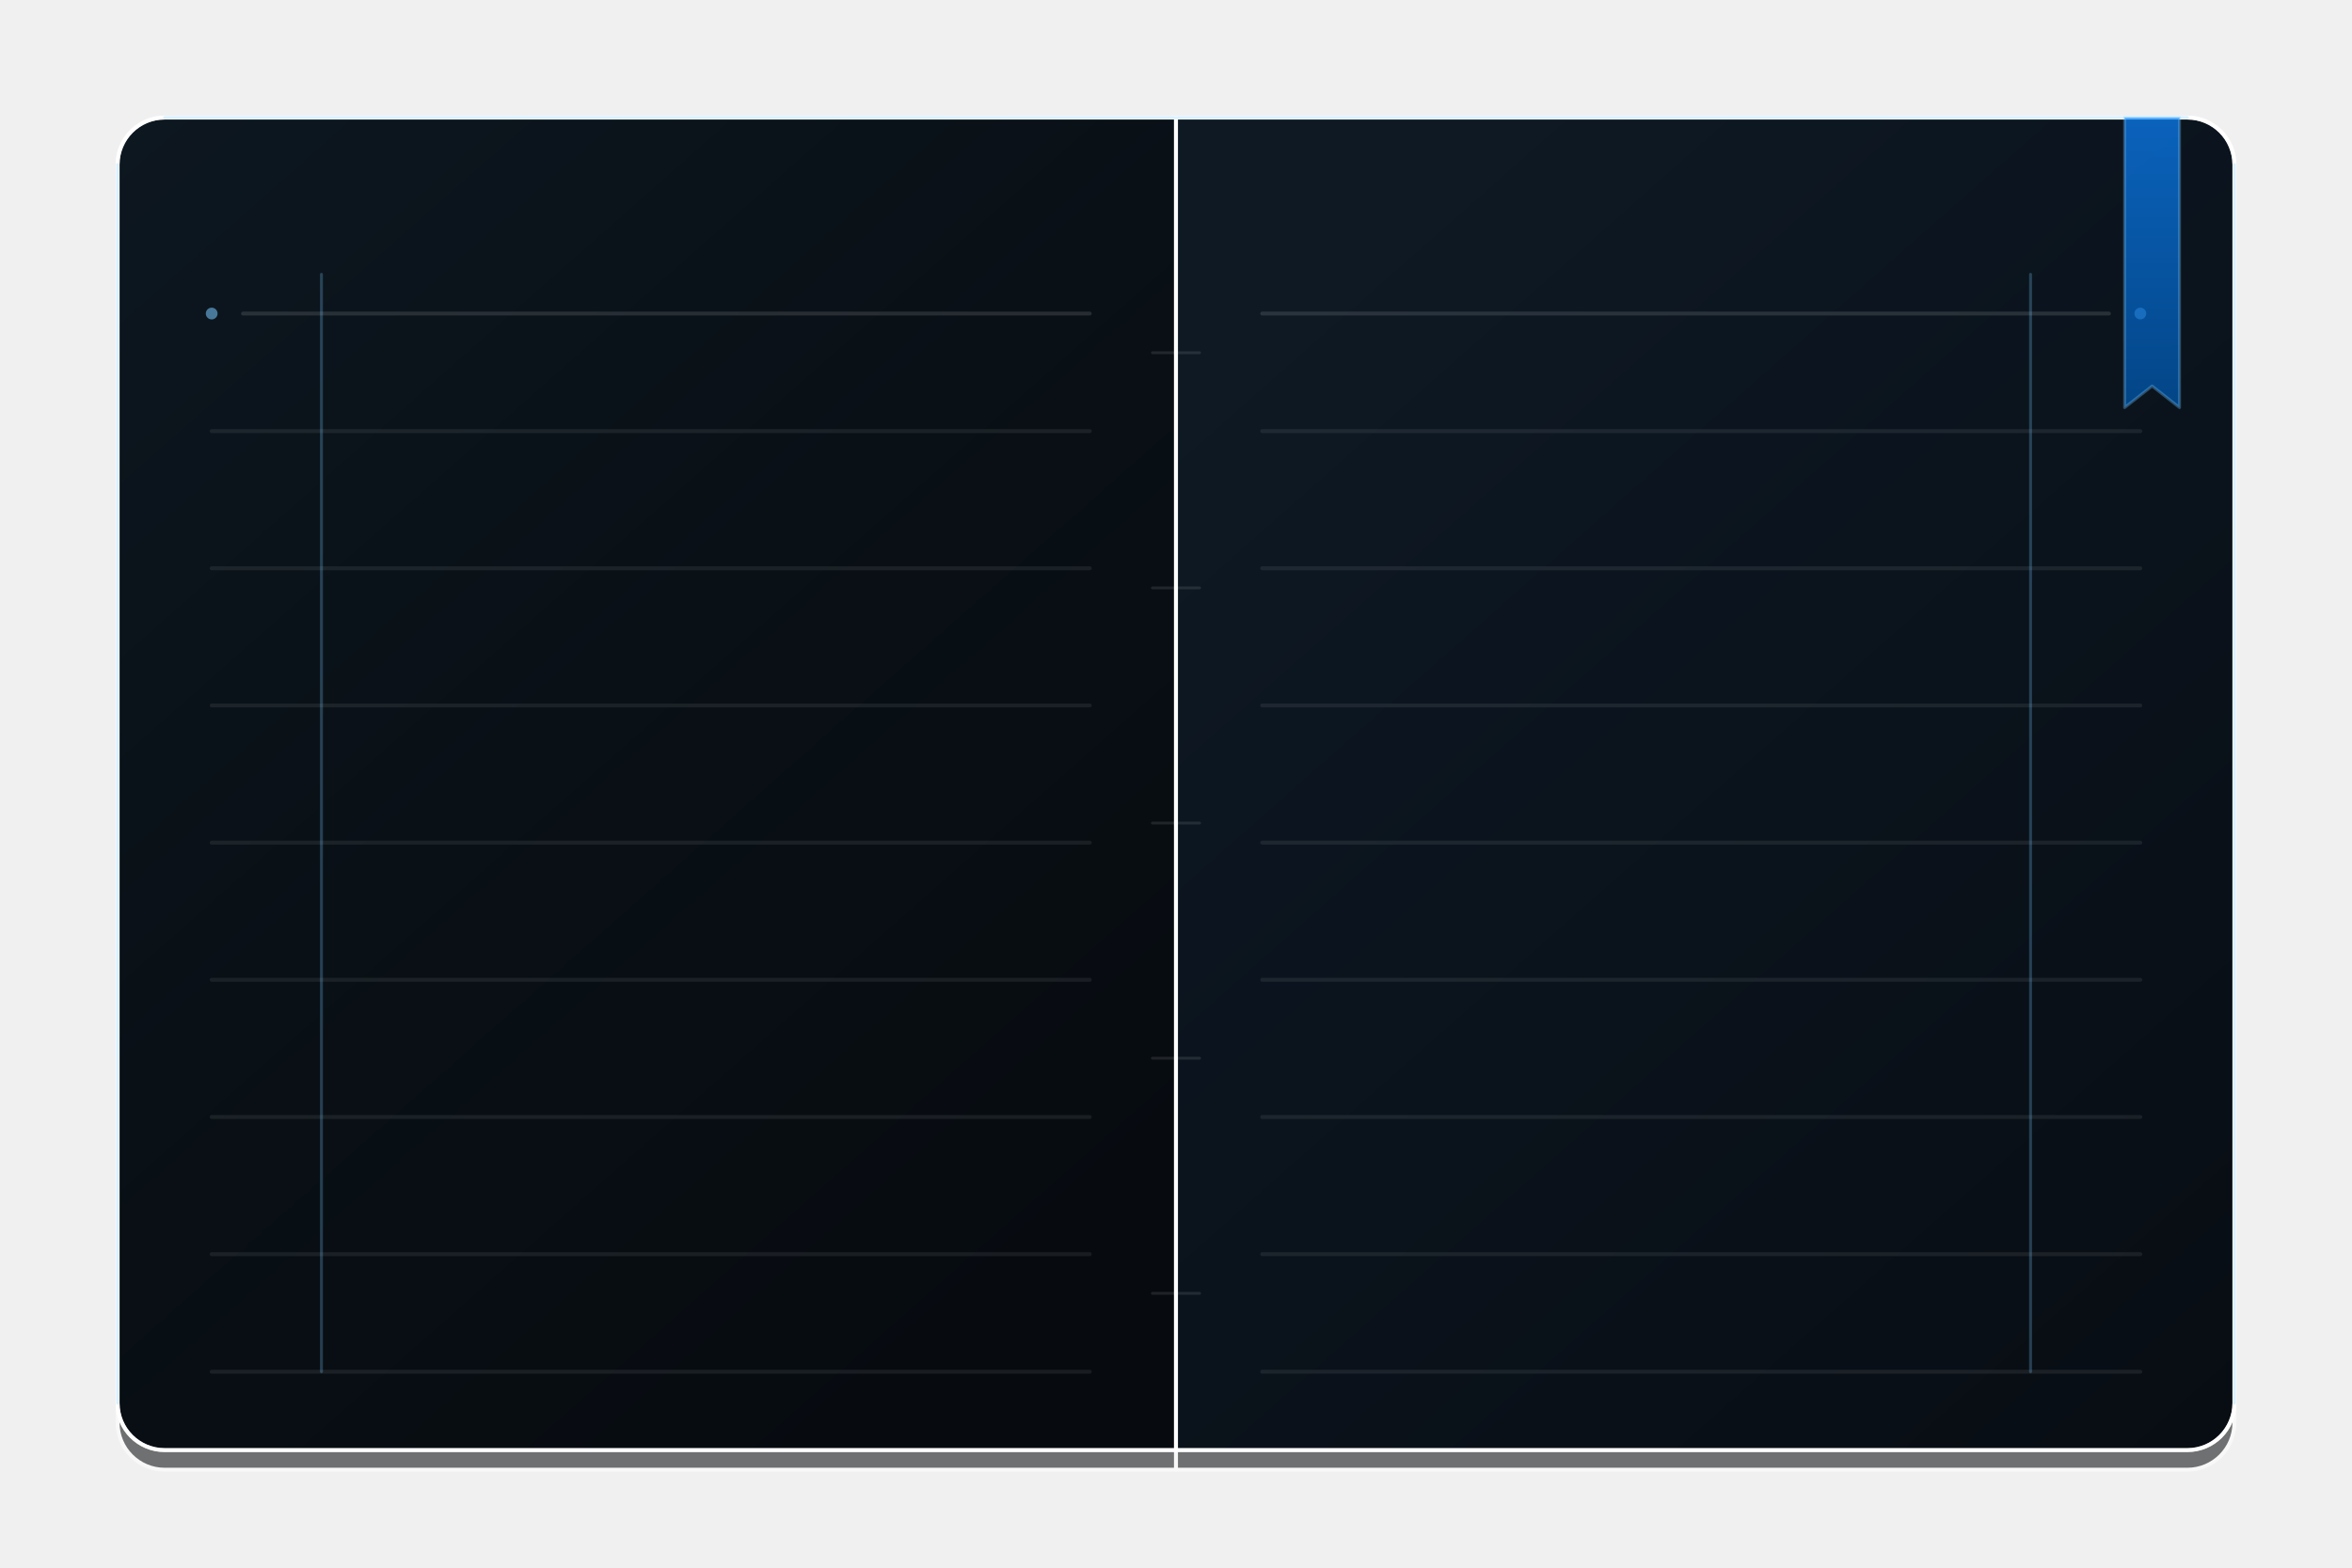
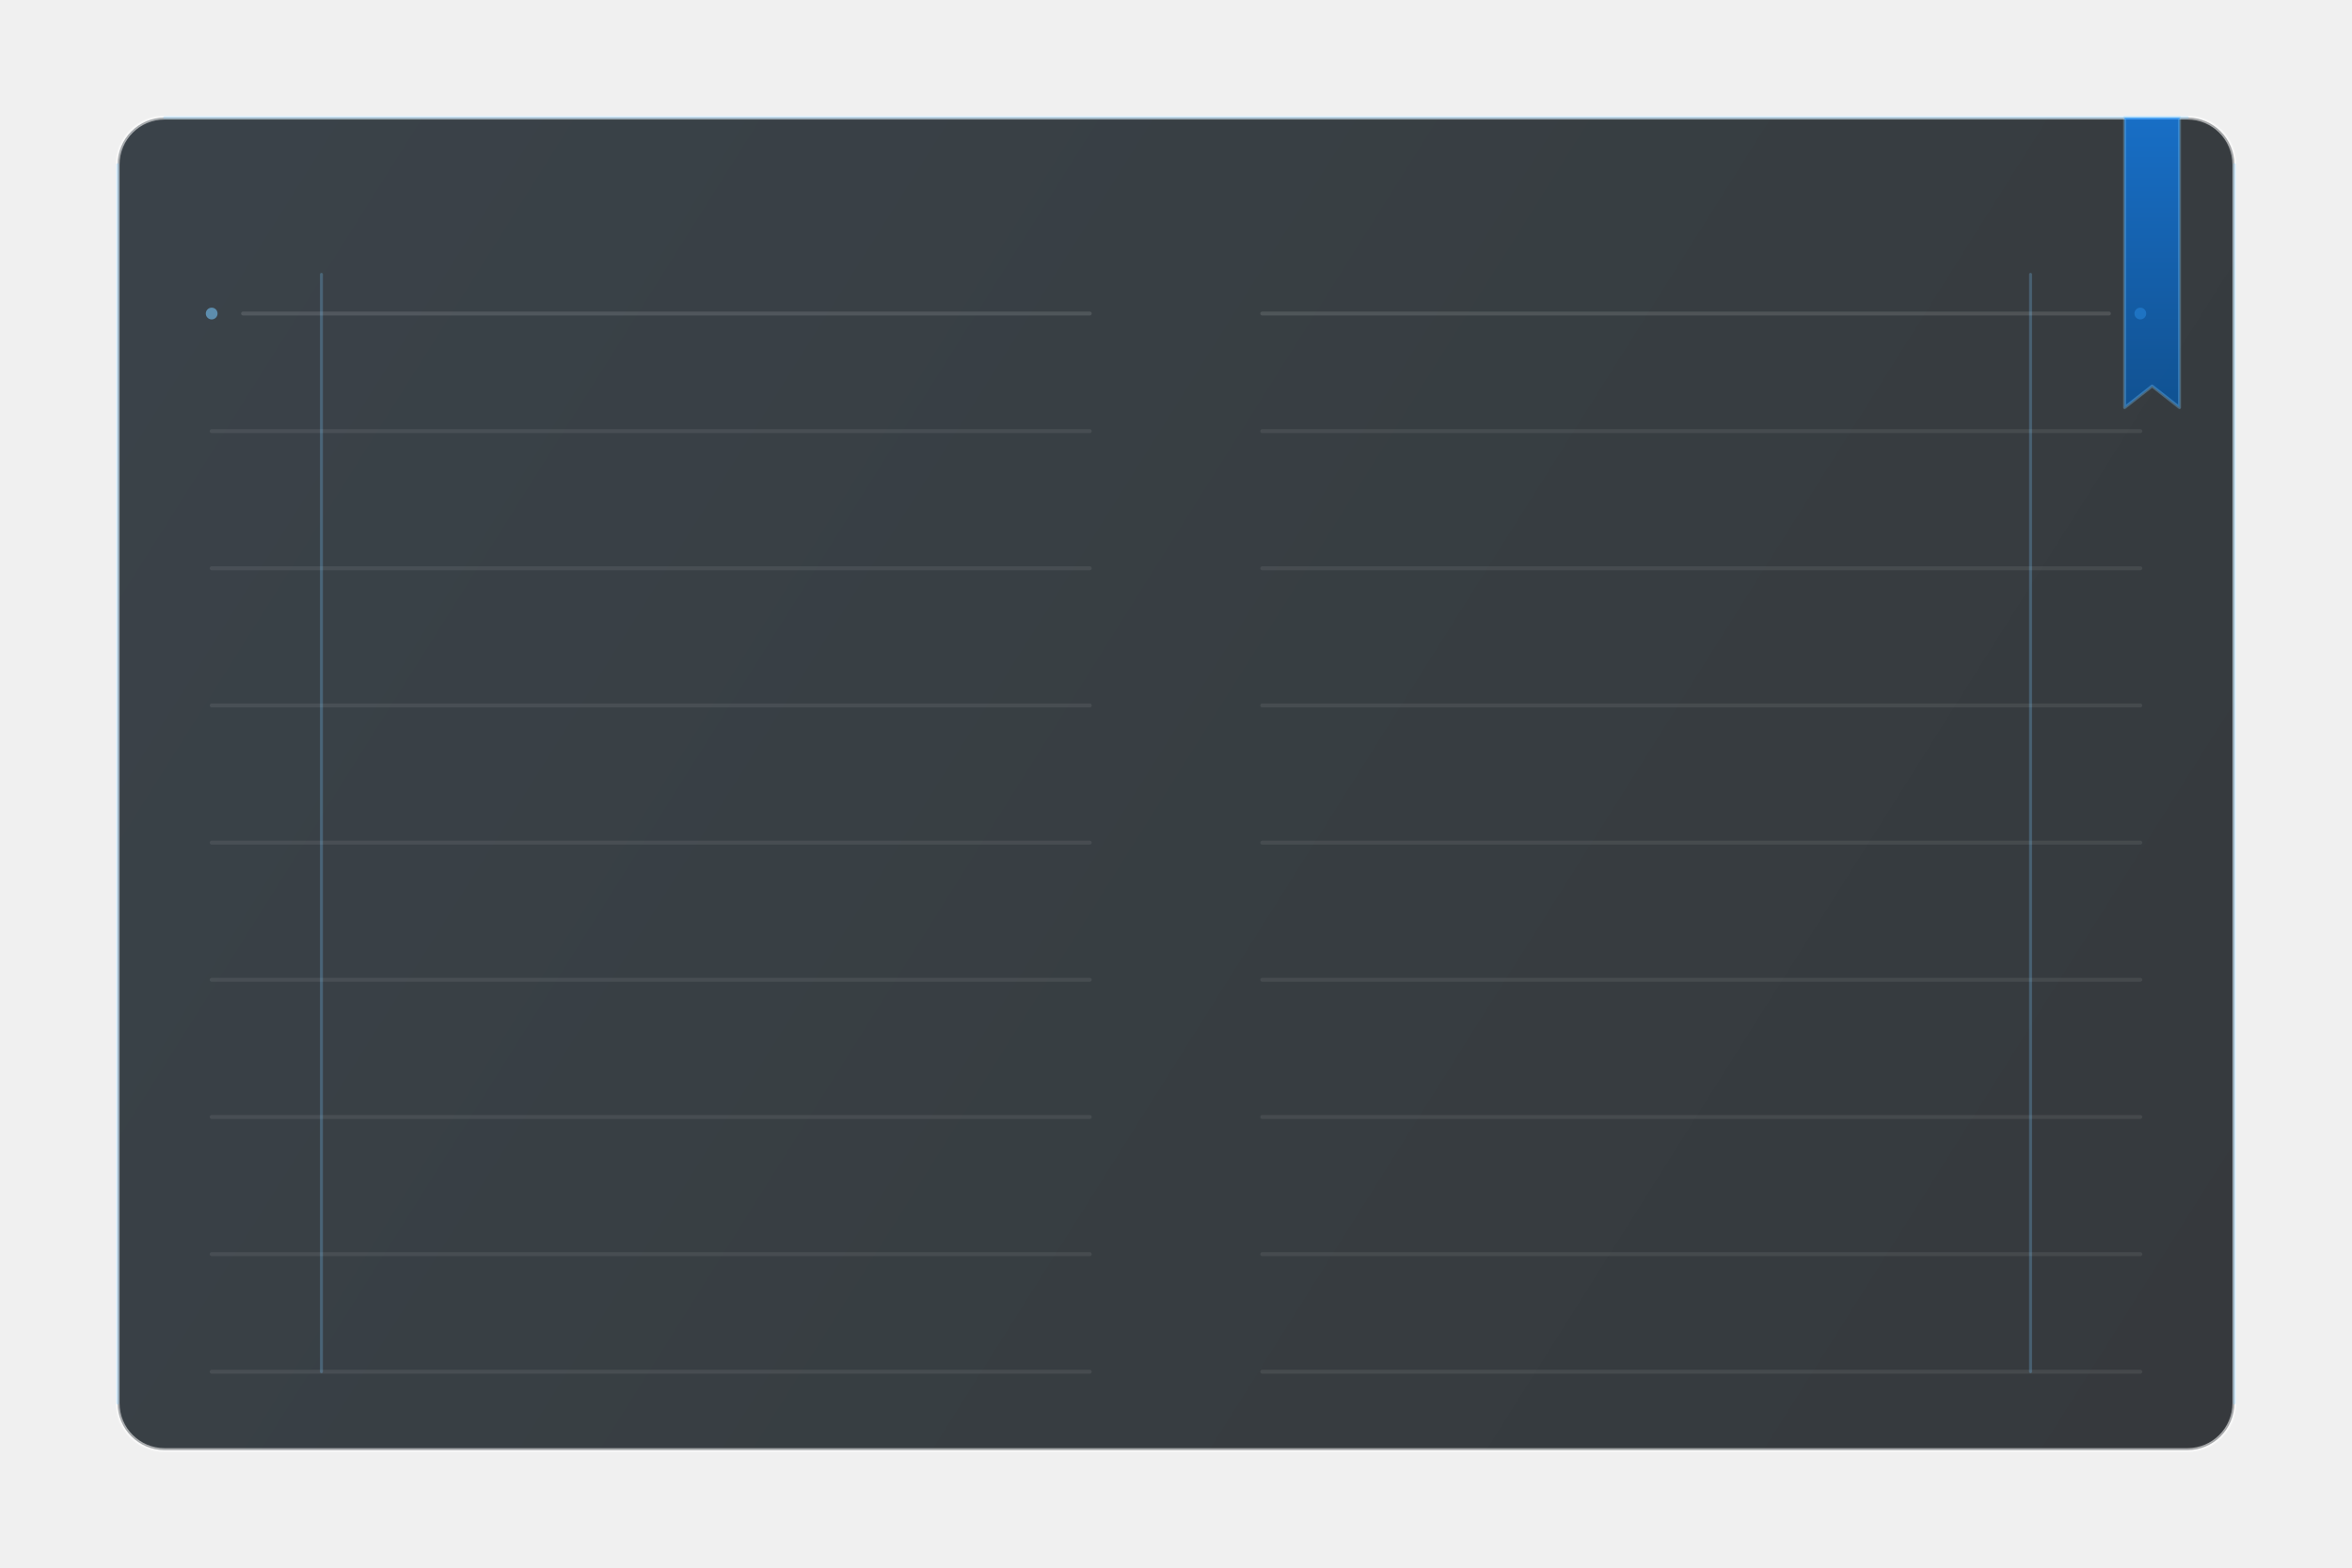
<svg xmlns="http://www.w3.org/2000/svg" viewBox="0 0 1200 800" fill="none" stroke="#fff" stroke-width="2" stroke-linecap="round" stroke-linejoin="round">
  <defs>
-     <linearGradient id="paper-left" x1="0" y1="0" x2=".7" y2="1">
+     <linearGradient id="paper-book" gradientUnits="userSpaceOnUse" x1="60" y1="60" x2="1140" y2="740">
      <stop offset="0" stop-color="#0d1720" />
-       <stop offset=".5" stop-color="#091016" />
+       <stop offset=".55" stop-color="#091116" />
      <stop offset="1" stop-color="#070b10" />
-     </linearGradient>
-     <linearGradient id="paper-right" x1=".3" y1="0" x2="1" y2="1">
-       <stop offset="0" stop-color="#0e1924" />
-       <stop offset=".5" stop-color="#0a121b" />
-       <stop offset="1" stop-color="#080d13" />
    </linearGradient>
    <linearGradient id="ribbon" x1="0" y1="0" x2="0" y2="1">
      <stop offset="0" stop-color="#0a84ff" />
      <stop offset="1" stop-color="#005bb5" />
    </linearGradient>
  </defs>
-   <g transform="translate(0 10)" opacity=".55">
-     <path d="M84 60H600V740H84a24 24 0 0 1-24-24V84a24 24 0 0 1 24-24Z" fill="#04070a" vector-effect="non-scaling-stroke" />
-     <path d="M1116 60H600V740h516a24 24 0 0 0 24-24V84a24 24 0 0 0-24-24Z" fill="#04070a" vector-effect="non-scaling-stroke" />
+   <g transform="translate(0 10)" opacity=".4">
+     <rect x="60" y="60" width="1080" height="680" rx="24" fill="none" stroke="#ffffff12" vector-effect="non-scaling-stroke" />
  </g>
-   <path d="M84 60H600V740H84a24 24 0 0 1-24-24V84a24 24 0 0 1 24-24Z" fill="url(#paper-left)" vector-effect="non-scaling-stroke" />
-   <path d="M1116 60H600V740h516a24 24 0 0 0 24-24V84a24 24 0 0 0-24-24Z" fill="url(#paper-right)" vector-effect="non-scaling-stroke" />
-   <rect x="60" y="60" width="1080" height="680" rx="24" stroke-opacity=".55" vector-effect="non-scaling-stroke" />
+   <rect x="60" y="60" width="1080" height="680" rx="24" fill="url(#paper-book)" fill-opacity=".8" stroke-opacity=".55" vector-effect="non-scaling-stroke" />
  <path d="M60 84v632M1140 84v632M84 60H1116" stroke="#7acaff" stroke-opacity=".28" stroke-width="1.5" vector-effect="non-scaling-stroke" />
-   <path d="M600 60v680" stroke-opacity=".12" vector-effect="non-scaling-stroke" />
-   <path d="M588 180h24M588 300h24M588 420h24M588 540h24M588 660h24" stroke-opacity=".1" stroke-width="1.5" vector-effect="non-scaling-stroke" />
  <circle cx="108" cy="160" r="3" fill="#7acaff" stroke="none" opacity=".55" />
  <circle cx="1092" cy="160" r="3" fill="#7acaff" stroke="none" opacity=".55" />
  <path d="M124 160H556M644 160H1076" stroke-opacity=".12" vector-effect="non-scaling-stroke" />
  <path d="M108 220H556M108 290H556M108 360H556M108 430H556M108 500H556M108 570H556M108 640H556M108 700H556" stroke-opacity=".075" vector-effect="non-scaling-stroke" />
  <path d="M644 220H1092M644 290H1092M644 360H1092M644 430H1092M644 500H1092M644 570H1092M644 640H1092M644 700H1092" stroke-opacity=".075" vector-effect="non-scaling-stroke" />
  <path d="M164 140v560M1036 140v560" stroke="#7acaff" stroke-opacity=".26" stroke-width="1.5" vector-effect="non-scaling-stroke" />
  <path d="M1084 60h28v148l-14-11-14 11z" fill="url(#ribbon)" fill-opacity=".7" stroke="#7acaff" stroke-opacity=".32" stroke-width="1.5" vector-effect="non-scaling-stroke" />
</svg>
